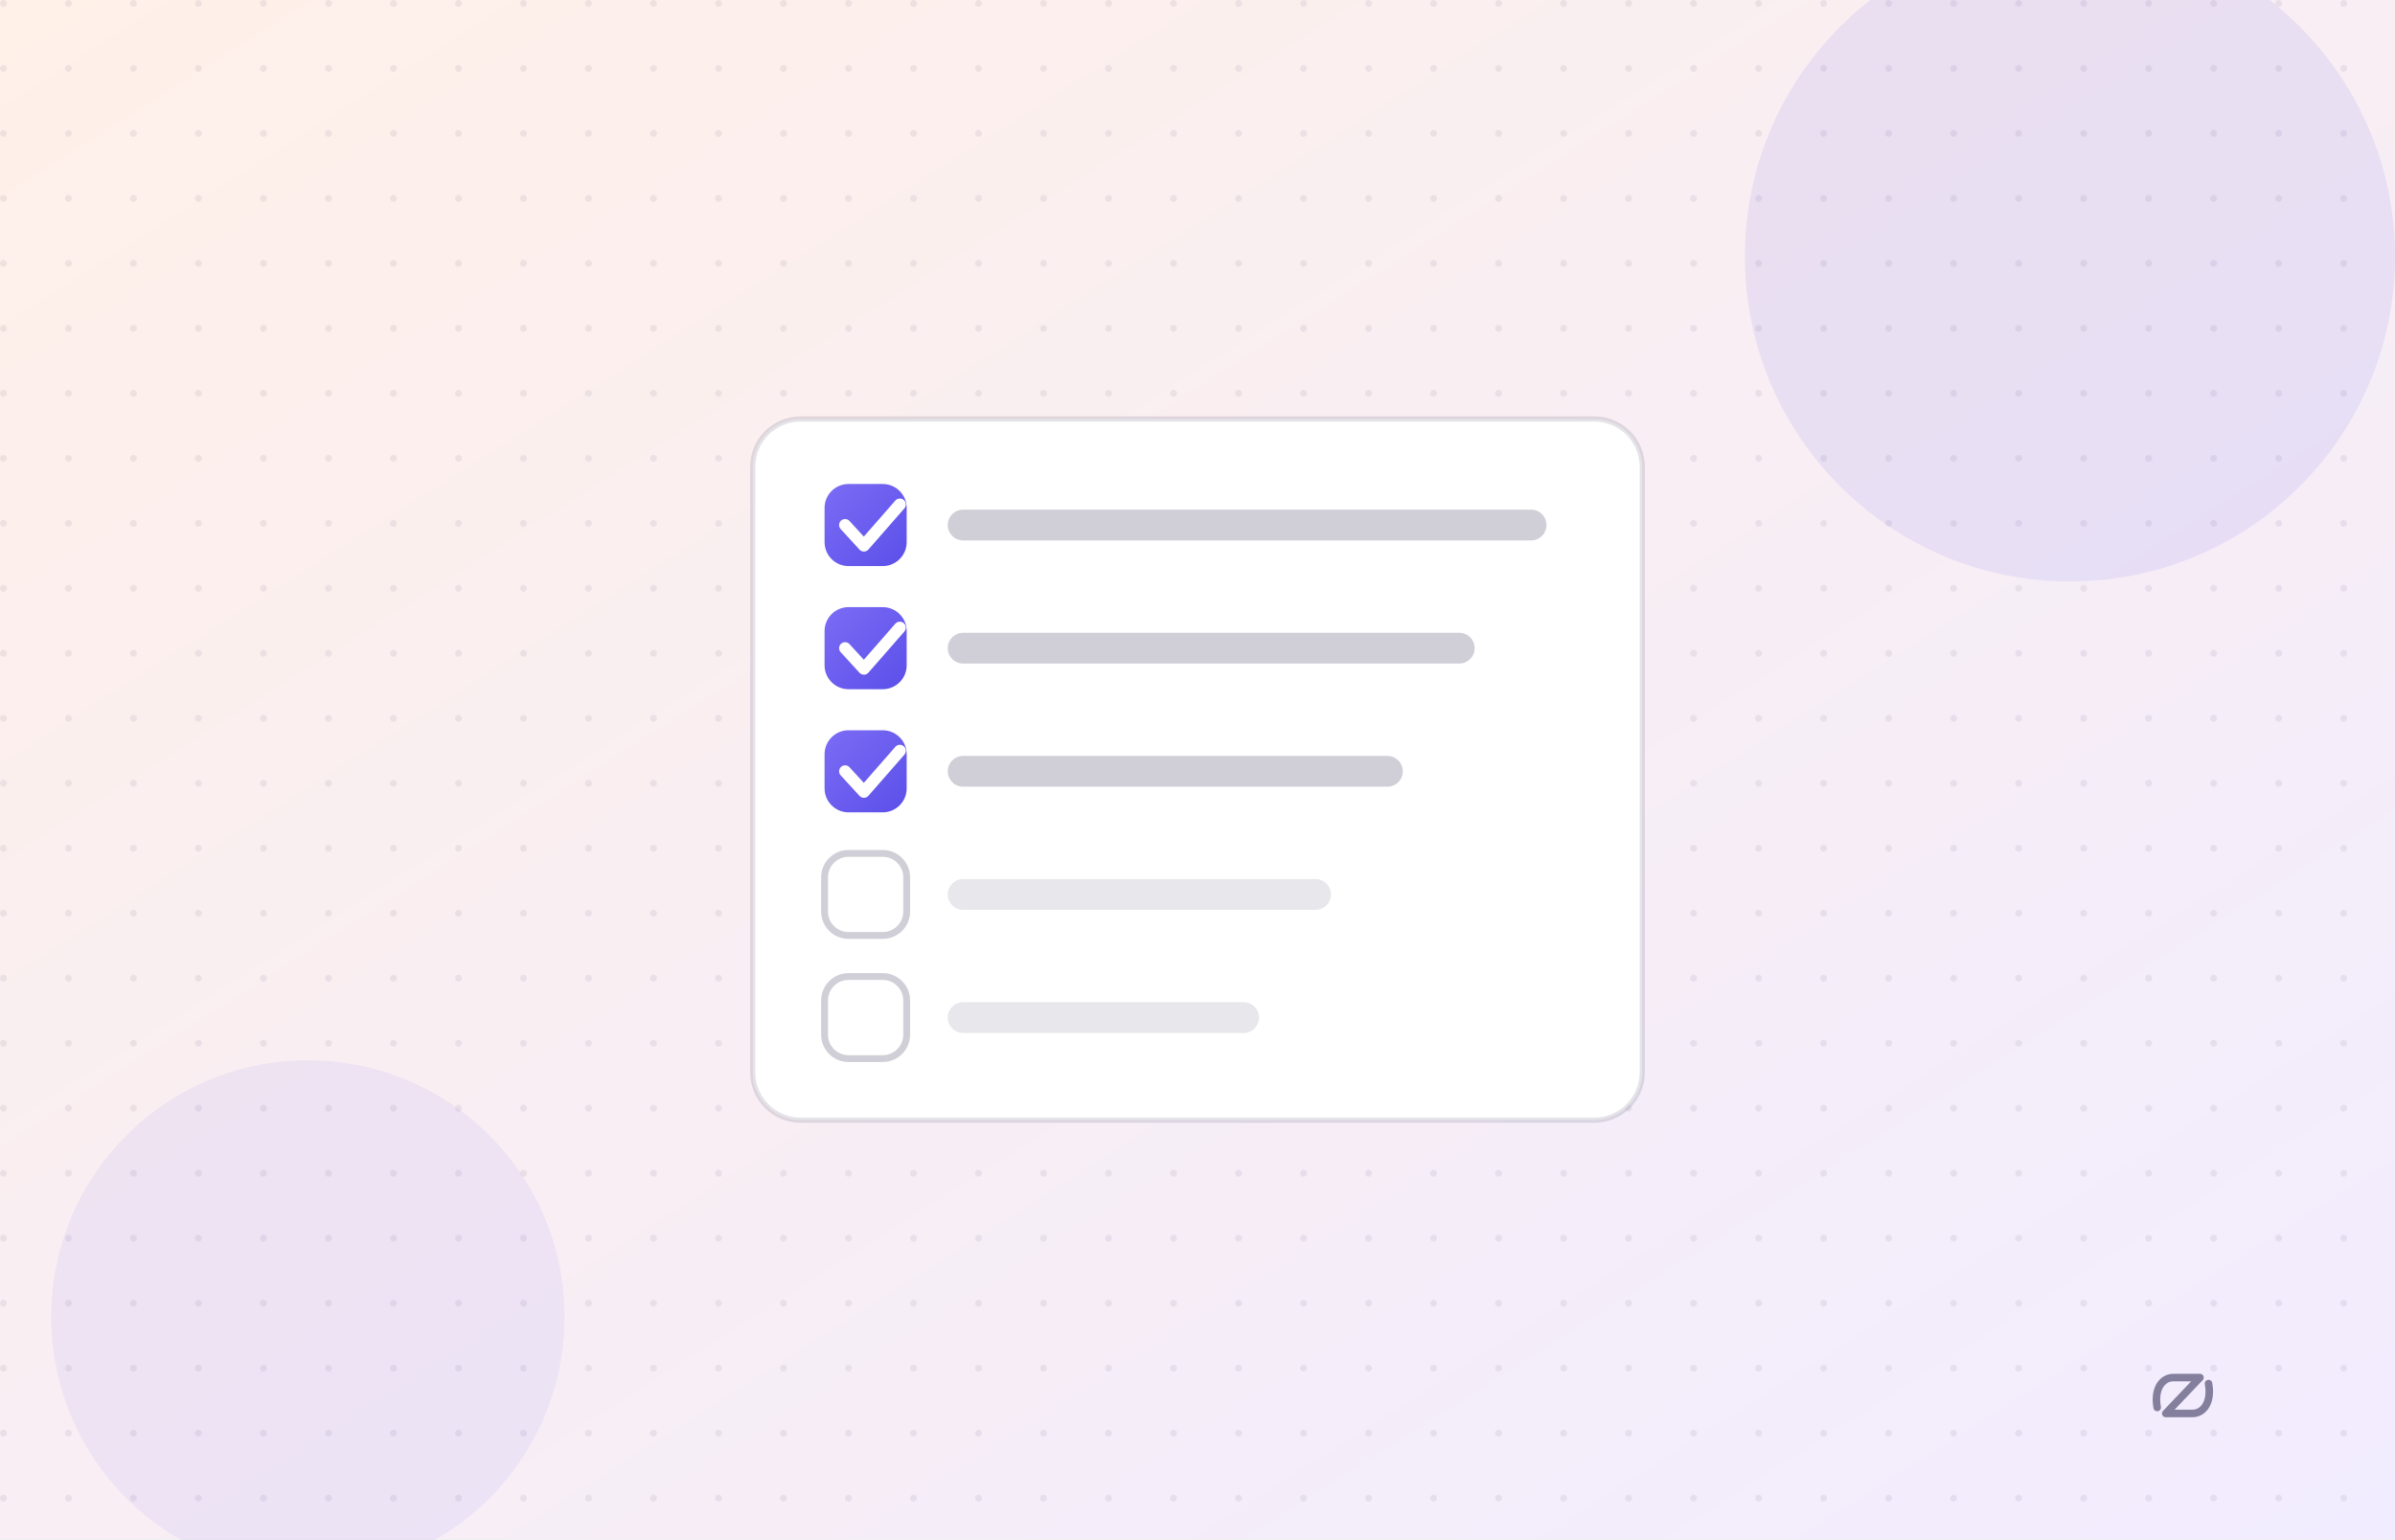
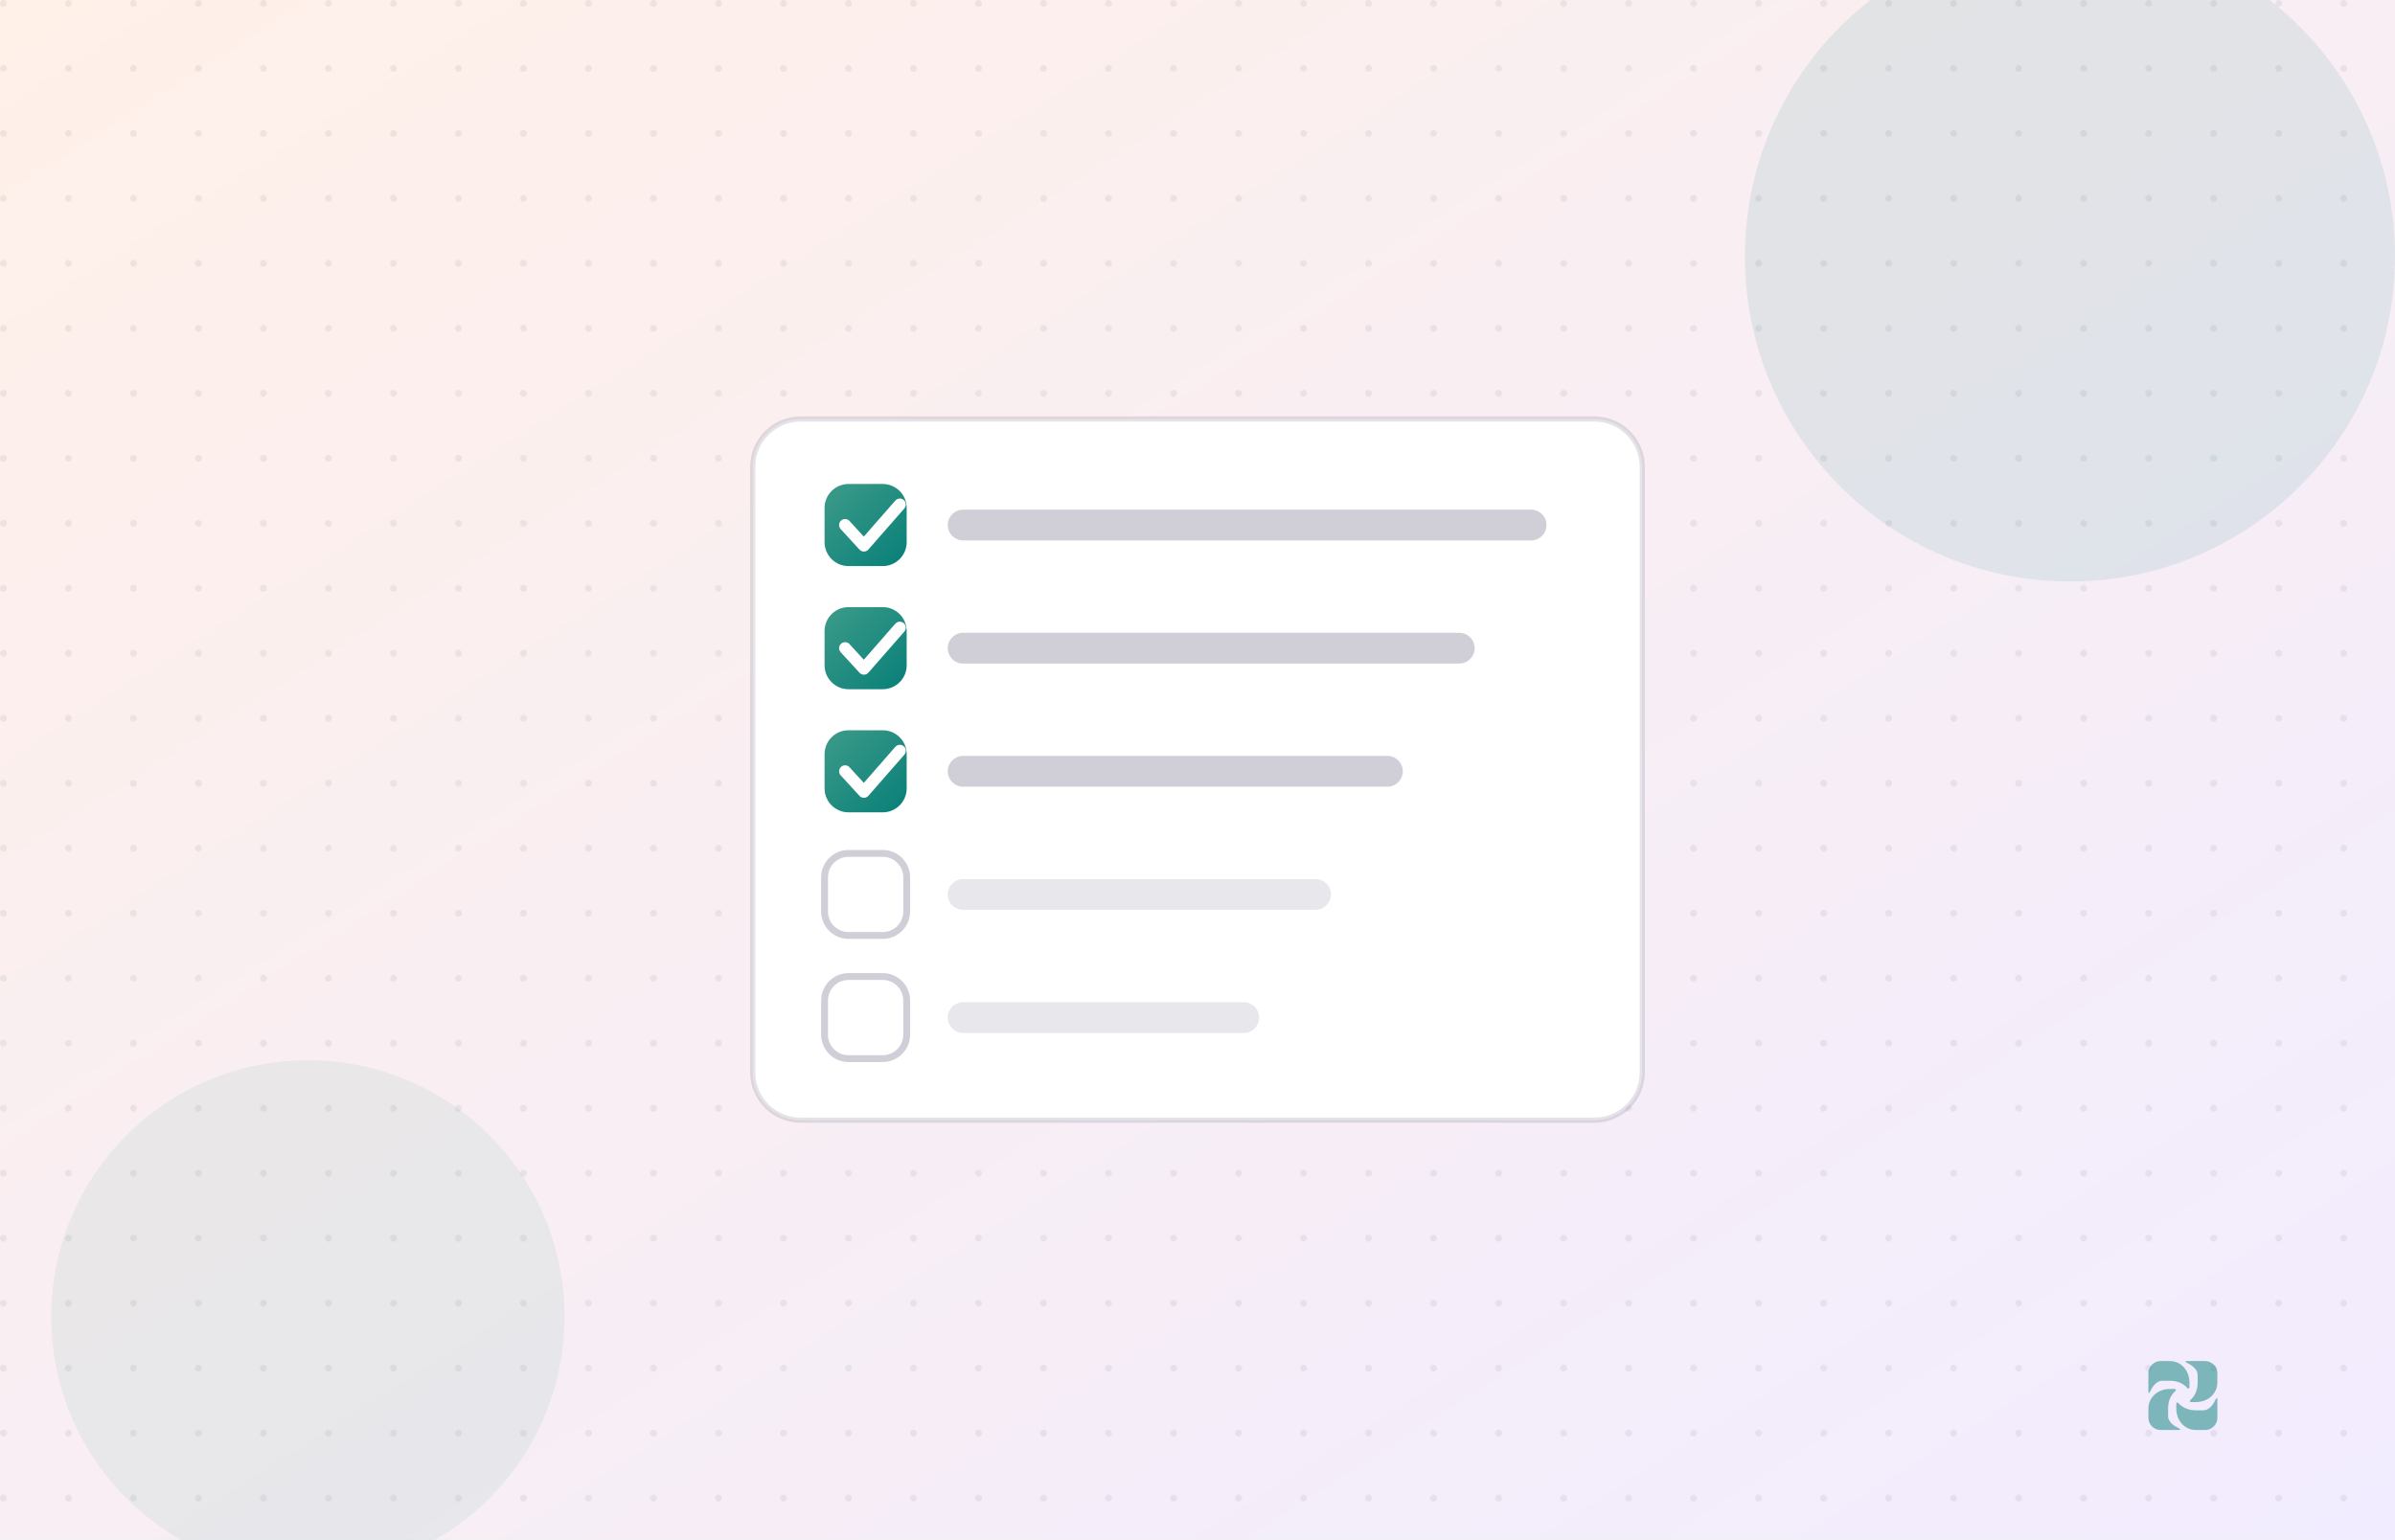
<svg xmlns="http://www.w3.org/2000/svg" viewBox="0 0 1400 900" width="1400" height="900" role="img">
  <defs>
    <linearGradient id="bg" x1="0" y1="0" x2="1" y2="1">
      <stop offset="0" stop-color="#FFF0E8" />
      <stop offset="1" stop-color="#F1ECFF" />
    </linearGradient>
    <linearGradient id="g1" x1="0" y1="0" x2="1" y2="1">
-       <stop offset="0" stop-color="#7C6CF5" />
-       <stop offset="1" stop-color="#5B4FE9" />
+       <stop offset="0" stop-color="#3D9B89" />
+       <stop offset="1" stop-color="#087F78" />
    </linearGradient>
    <pattern id="dots" width="38" height="38" patternUnits="userSpaceOnUse">
-       <circle cx="2" cy="2" r="2" fill="#14123B" opacity=".07" />
+       <circle cx="2" cy="2" r="2" fill="#102F2D" opacity=".07" />
    </pattern>
  </defs>
  <rect width="1400" height="900" fill="url(#bg)" />
  <rect width="1400" height="900" fill="url(#dots)" />
-   <circle cx="1210" cy="150" r="190" fill="#5B4FE9" opacity=".10" />
-   <circle cx="180" cy="770" r="150" fill="#7C6CF5" opacity=".09" />
+   <circle cx="1210" cy="150" r="190" fill="#087F78" opacity=".10" />
+   <circle cx="180" cy="770" r="150" fill="#3D9B89" opacity=".09" />
  <g transform="translate(350 215)">
    <rect x="90" y="30" width="520" height="410" rx="28" fill="#fff" stroke="rgba(20,18,59,0.12)" stroke-width="3" />
    <rect x="132" y="68" width="48" height="48" rx="14" fill="url(#g1)" stroke="none" stroke-width="4" />
    <path d="M144 92l11 12 21-24" fill="none" stroke="#fff" stroke-width="7" stroke-linecap="round" stroke-linejoin="round" />
    <rect x="204" y="83" width="350" height="18" rx="9" fill="rgba(20,18,59,0.2)" />
    <rect x="132" y="140" width="48" height="48" rx="14" fill="url(#g1)" stroke="none" stroke-width="4" />
    <path d="M144 164l11 12 21-24" fill="none" stroke="#fff" stroke-width="7" stroke-linecap="round" stroke-linejoin="round" />
    <rect x="204" y="155" width="308" height="18" rx="9" fill="rgba(20,18,59,0.2)" />
    <rect x="132" y="212" width="48" height="48" rx="14" fill="url(#g1)" stroke="none" stroke-width="4" />
    <path d="M144 236l11 12 21-24" fill="none" stroke="#fff" stroke-width="7" stroke-linecap="round" stroke-linejoin="round" />
    <rect x="204" y="227" width="266" height="18" rx="9" fill="rgba(20,18,59,0.2)" />
    <rect x="132" y="284" width="48" height="48" rx="14" fill="none" stroke="rgba(20,18,59,0.2)" stroke-width="4" />
    <rect x="204" y="299" width="224" height="18" rx="9" fill="rgba(20,18,59,0.1)" />
    <rect x="132" y="356" width="48" height="48" rx="14" fill="none" stroke="rgba(20,18,59,0.2)" stroke-width="4" />
    <rect x="204" y="371" width="182" height="18" rx="9" fill="rgba(20,18,59,0.1)" />
  </g>
  <g transform="translate(1252 792)" opacity=".5">
-     <path d="M9 31C7 20 12 13.5 18.5 13.5H34L14 34.5H29.5C36 34.5 41 28 39 17" fill="none" stroke="#14123B" stroke-width="4.4" stroke-linecap="round" stroke-linejoin="round" />
+     <g transform="scale(.48)">
+       <path d="M8 46V23C8 14.7 14.7 8 23 8H34C47.8 8 58 19.5 58 34V39.8C58 41.5 56.7 42.2 55.5 40.8C50 34.8 42.8 32 34 32H25C18.1 32 13.1 38.8 10.5 44.5C9.6 46.5 8 47.8 8 46Z" transform="rotate(0 50 50)" fill="#087F78" />
+       <path d="M8 46V23C8 14.7 14.7 8 23 8H34C47.8 8 58 19.5 58 34V39.8C58 41.5 56.7 42.2 55.5 40.8C50 34.8 42.8 32 34 32H25C18.1 32 13.1 38.8 10.5 44.5C9.6 46.5 8 47.8 8 46Z" transform="rotate(90 50 50)" fill="#087F78" />
+       <path d="M8 46V23C8 14.7 14.7 8 23 8H34C47.8 8 58 19.5 58 34V39.8C58 41.5 56.7 42.2 55.5 40.8C50 34.8 42.8 32 34 32H25C18.1 32 13.1 38.8 10.5 44.5C9.6 46.5 8 47.8 8 46Z" transform="rotate(180 50 50)" fill="#087F78" />
+       <path d="M8 46V23C8 14.7 14.7 8 23 8H34C47.8 8 58 19.5 58 34V39.8C58 41.5 56.7 42.2 55.5 40.8C50 34.8 42.8 32 34 32H25C18.1 32 13.1 38.8 10.5 44.5C9.6 46.5 8 47.8 8 46Z" transform="rotate(270 50 50)" fill="#087F78" />
+     </g>
  </g>
</svg>
